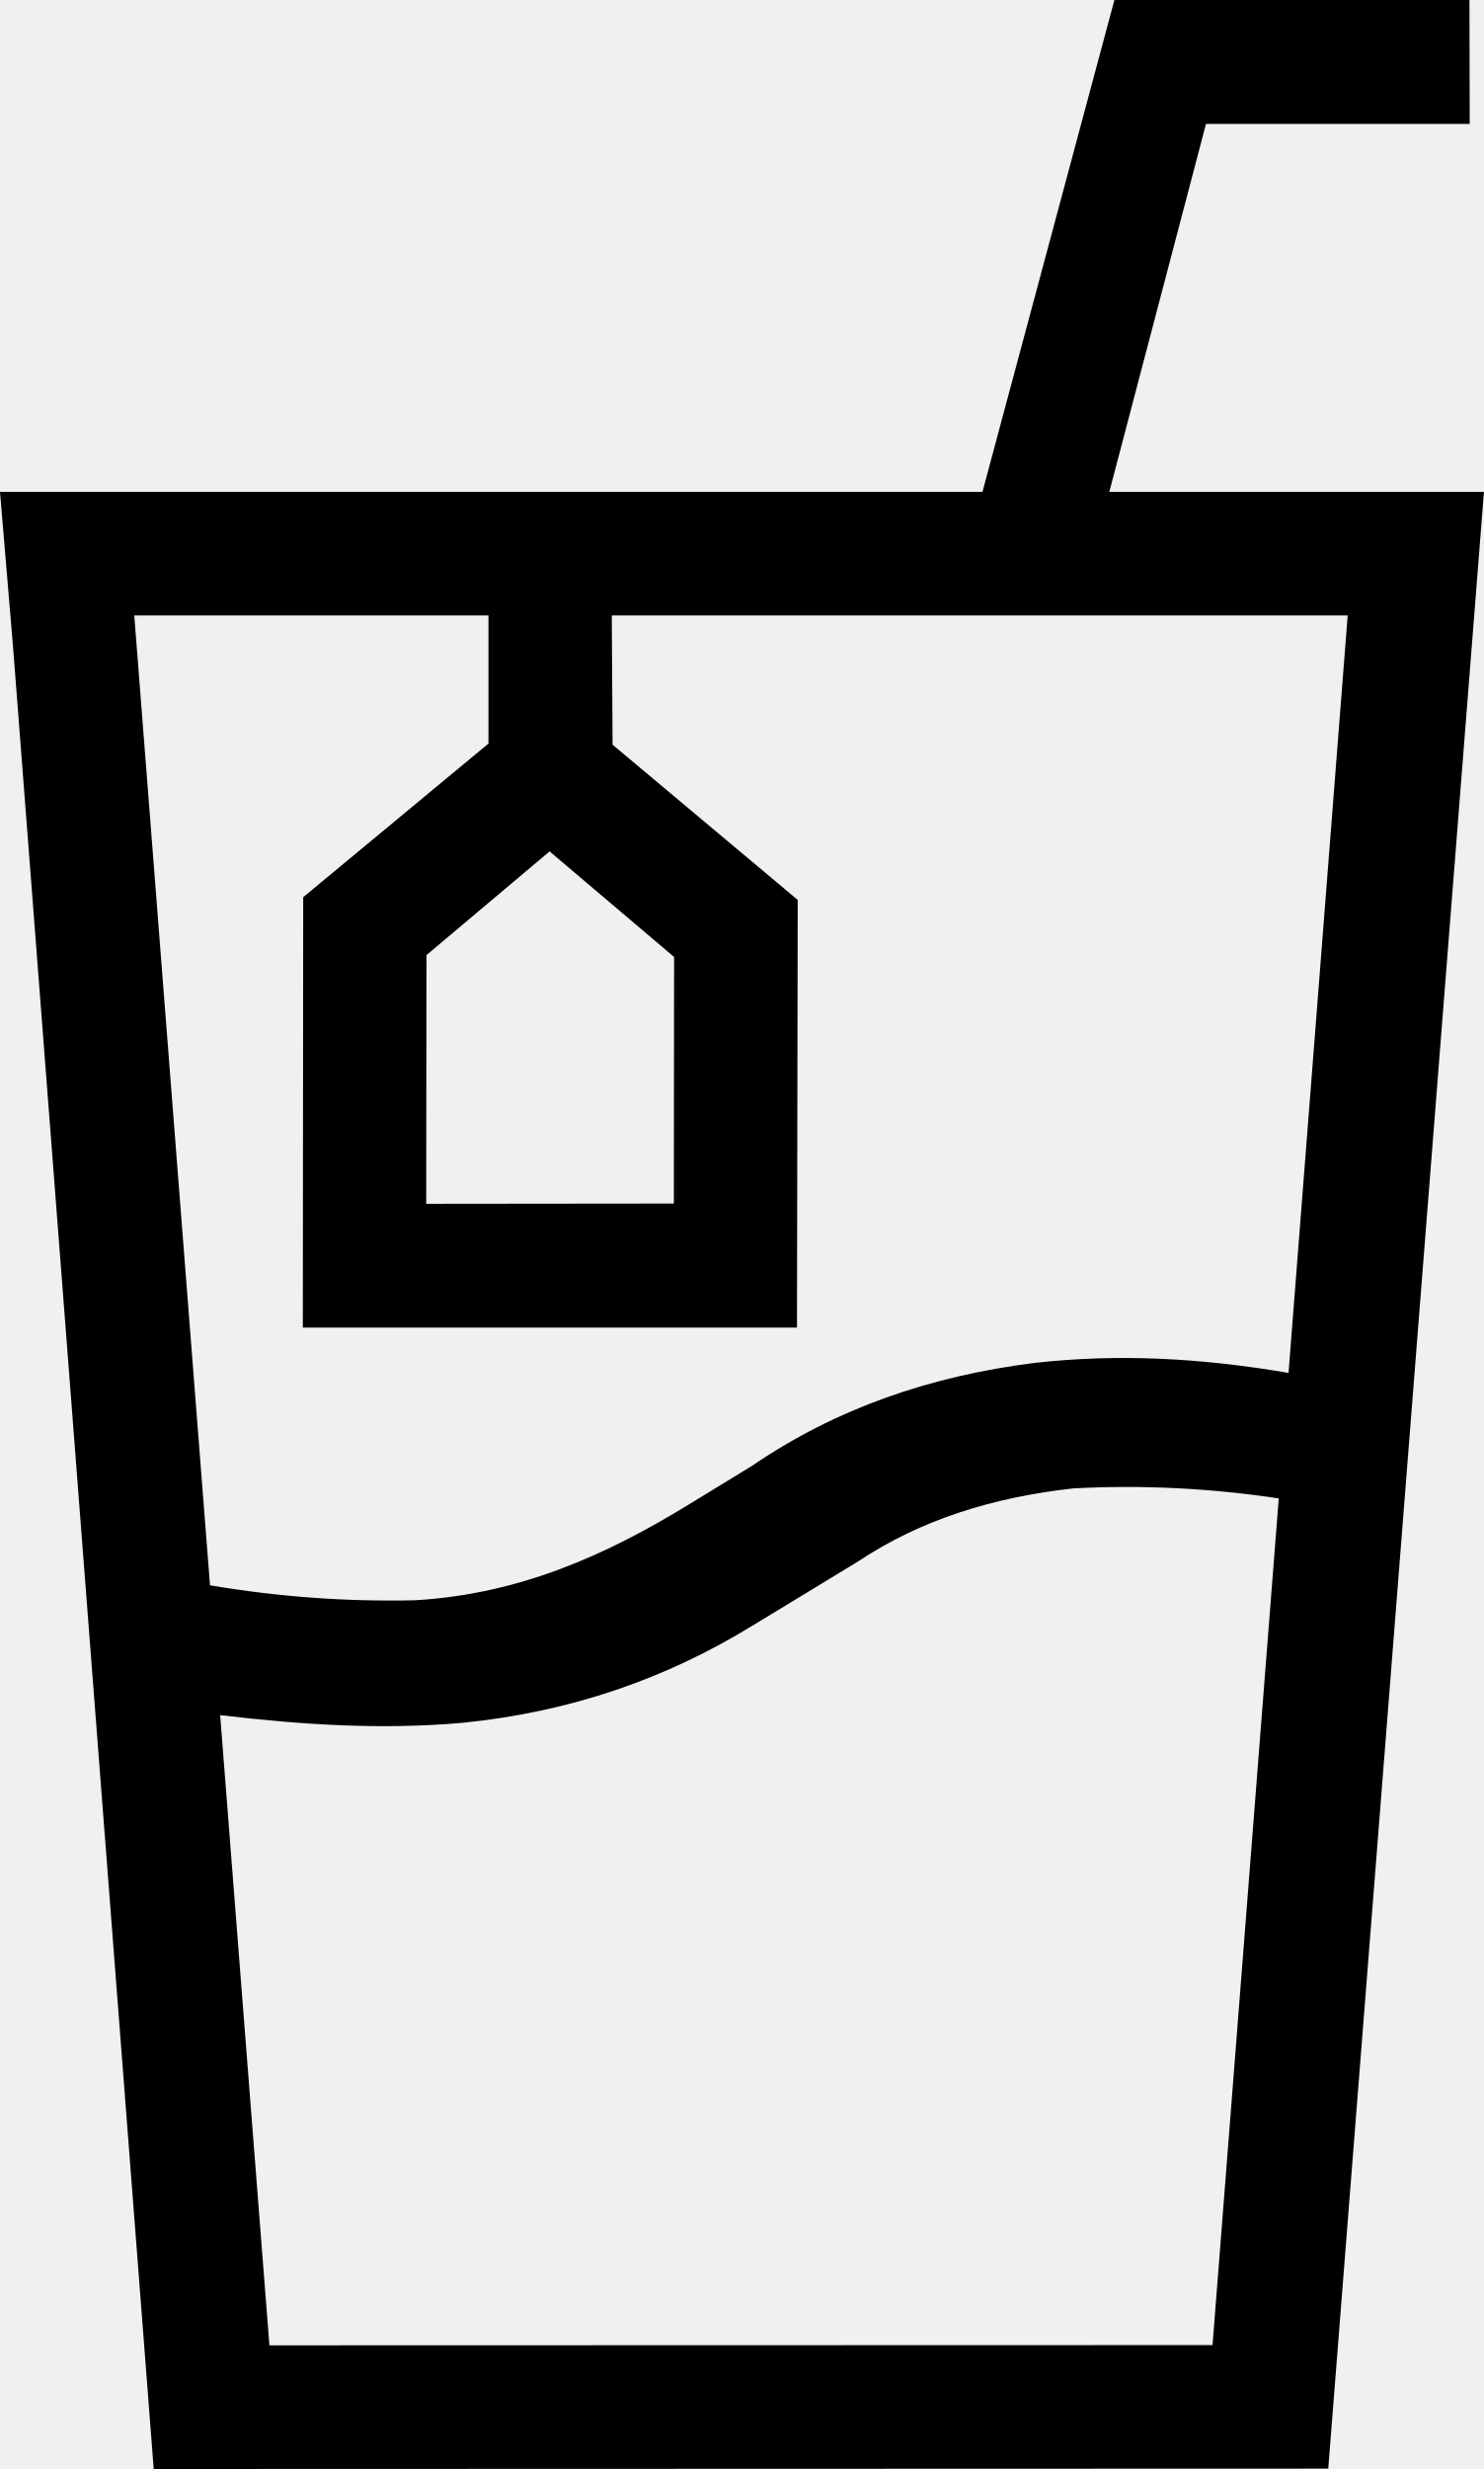
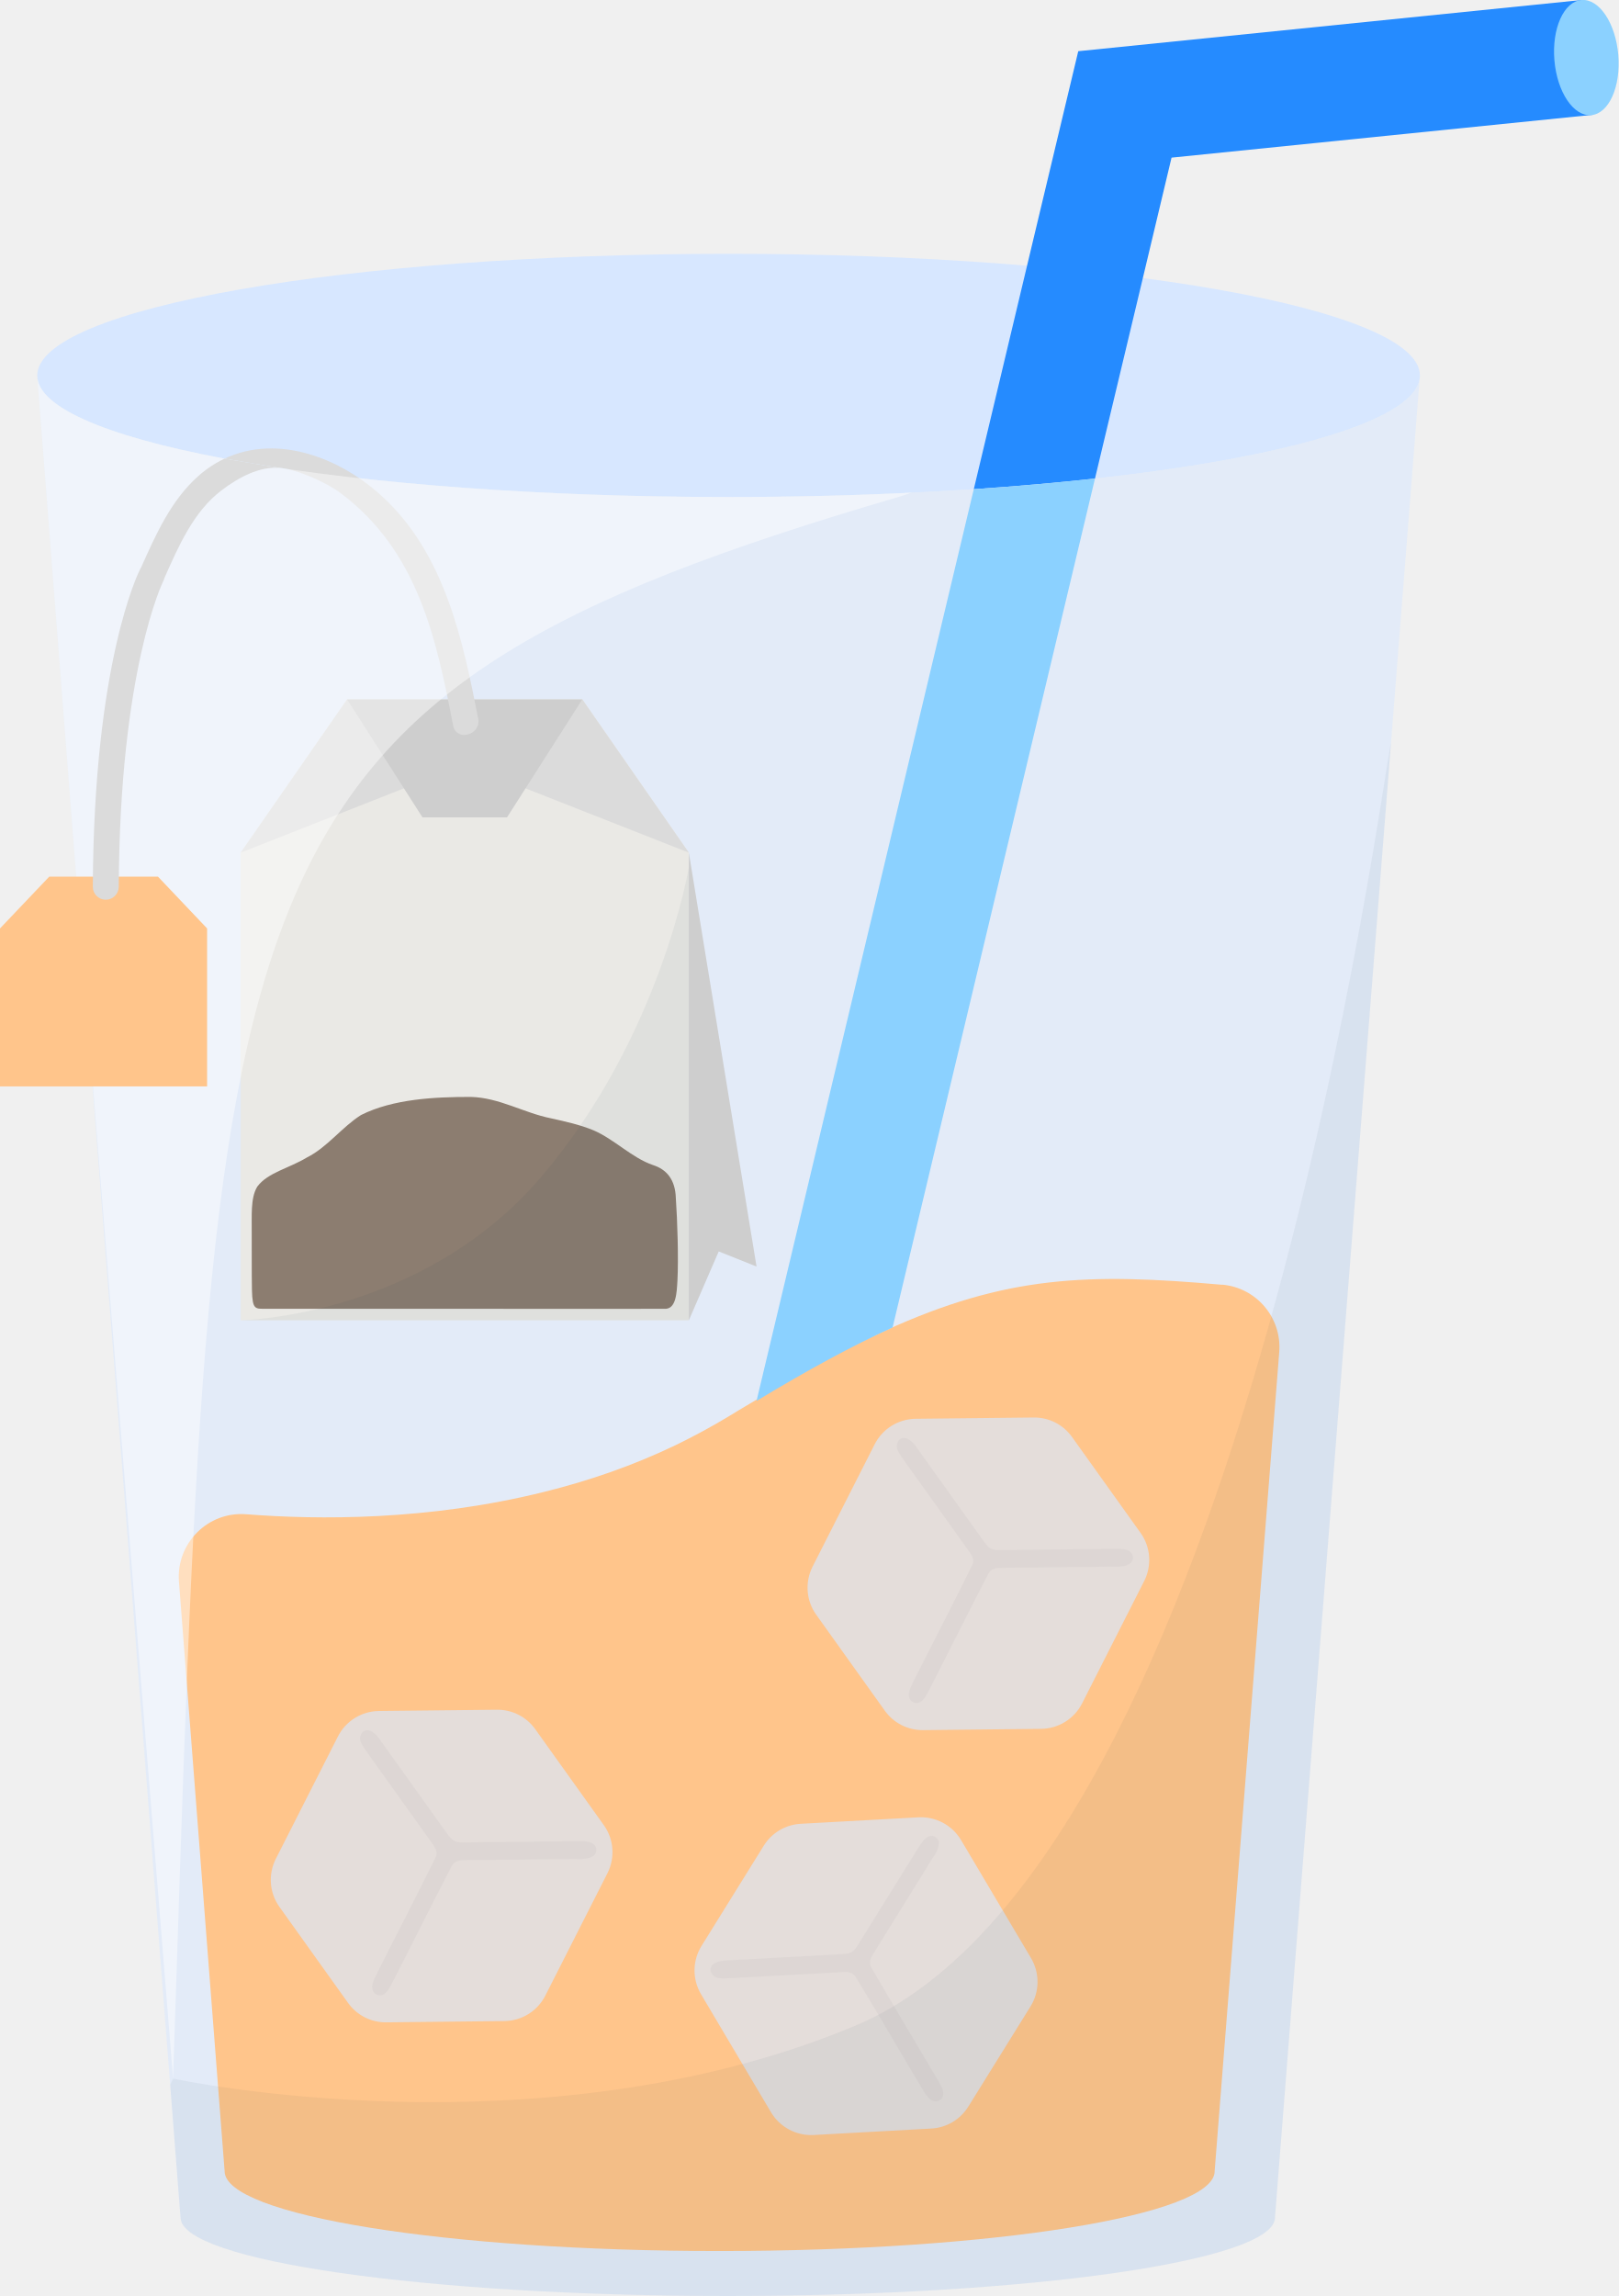
- <svg xmlns="http://www.w3.org/2000/svg" id="Layer_2" data-name="Layer 2" viewBox="0 0 119.91 199.46">
-   <g id="Layer_2-2" data-name="Layer 2">
+ <svg xmlns="http://www.w3.org/2000/svg" id="Layer_2" data-name="Layer 2" viewBox="0 0 140.37 199.1">
+   <defs>
+     <style>
+       .cls-1 {
+         opacity: .52;
+       }
+ 
+       .cls-1, .cls-2 {
+         fill: #d7e7ff;
+       }
+ 
+       .cls-3 {
+         fill: #258bff;
+       }
+ 
+       .cls-4 {
+         fill: #dbdbdb;
+       }
+ 
+       .cls-5 {
+         fill: #cecece;
+       }
+ 
+       .cls-6 {
+         fill: #fff;
+         opacity: .45;
+       }
+ 
+       .cls-7 {
+         opacity: .68;
+       }
+ 
+       .cls-8, .cls-9 {
+         opacity: .05;
+       }
+ 
+       .cls-10 {
+         fill: #8c7d70;
+       }
+ 
+       .cls-11, .cls-9 {
+         fill: #0a223a;
+       }
+ 
+       .cls-12 {
+         fill: #eae9e5;
+       }
+ 
+       .cls-13 {
+         fill: #ffc58b;
+       }
+ 
+       .cls-14 {
+         fill: #8bd1ff;
+       }
+     </style>
+   </defs>
+   <g id="Ice_Tea_Cup" data-name="Ice Tea Cup">
+     <path class="cls-2" d="M123.14,32.56v.02c0,.08-.01.17-.02.25-.82,5.7-27.34,10.27-59.94,10.27S4.1,38.53,3.25,32.84c-.01-.09-.02-.19-.02-.28,0-5.83,26.84-10.55,59.95-10.55s59.96,4.72,59.96,10.55Z" />
+     <path class="cls-1" d="M123.12,32.83l-12.55,159.47c0,3.75-21.24,6.8-47.46,6.8s-47.45-3.05-47.45-6.8h-.01L7.12,82.53l-3.87-49.69c.85,5.69,27.36,10.26,59.93,10.26s59.12-4.57,59.94-10.27Z" />
+     <path class="cls-13" d="M105.99,111.4c2.98.26,5.19,2.88,4.95,5.85l-5.6,71v.03c0,3.82-19.21,6.92-42.93,6.92s-42.93-3.1-42.93-6.92l-3.96-51.12c-.26-3.32,2.5-6.11,5.83-5.85,6.22.49,15.82.56,25.84-1.94,3.81-.94,7.68-2.26,11.44-4.07,1.54-.75,3.1-1.59,4.62-2.51.58-.36,1.15-.7,1.71-1.03,4.49-2.71,8.33-4.79,11.8-6.37,10.51-4.8,17.62-5.01,29.22-3.98Z" />
+     <g class="cls-7">
+       <path class="cls-2" d="M43.08,148.26l-10.22.11c-1.51.02-2.88.87-3.56,2.22l-5.38,10.6c-.68,1.34-.56,2.96.32,4.18l5.94,8.31c.77,1.08,2.01,1.71,3.34,1.69l10.22-.11c1.51-.02,2.88-.87,3.56-2.22l5.38-10.6c.68-1.34.56-2.96-.32-4.18l-5.94-8.31c-.77-1.08-2.01-1.71-3.34-1.69Z" />
+       <g class="cls-8">
+         <path class="cls-11" d="M51.51,160.9c-.7.47-1.32.24-2.41.31-2.56.03-6.92.07-8.61.09-.55,0-1.07,0-1.34.56-1.37,2.62-3.95,7.79-5.15,10.11-.16.31-.34.65-.57.86-.52.46-1.22.06-1.15-.62.04-.32.21-.66.36-.98,1.18-2.36,3.84-7.5,5.12-10.13.29-.57-.11-1-.43-1.46-1.14-1.6-4.03-5.63-5.37-7.51-.47-.73-1.04-1.25-.54-1.9.53-.53,1.24.16,1.58.7,1.25,1.74,4.43,6.19,5.64,7.89.22.3.43.63.73.81.5.22.88.11,1.59.13,2.32-.02,7.18-.08,9.21-.1.37,0,.76,0,1.07.12.51.2.62.74.29,1.1l-.02.02Z" />
+       </g>
+     </g>
+     <g class="cls-7">
+       <path class="cls-2" d="M89.63,122.92l-10.22.11c-1.51.02-2.88.87-3.56,2.22l-5.38,10.6c-.68,1.34-.56,2.96.32,4.18l5.94,8.31c.77,1.08,2.01,1.71,3.34,1.69l10.22-.11c1.51-.02,2.88-.87,3.56-2.22l5.38-10.6c.68-1.34.56-2.96-.32-4.18l-5.94-8.31c-.77-1.08-2.01-1.71-3.34-1.69Z" />
+       <g class="cls-8">
+         <path class="cls-11" d="M98.05,135.55c-.7.47-1.32.24-2.41.31-2.56.03-6.92.07-8.61.09-.55,0-1.07,0-1.34.56-1.37,2.62-3.95,7.79-5.15,10.11-.16.31-.34.65-.57.86-.52.46-1.22.06-1.15-.62.04-.32.21-.66.36-.98,1.18-2.36,3.84-7.5,5.12-10.13.29-.57-.11-1-.43-1.46-1.14-1.6-4.03-5.63-5.37-7.51-.47-.73-1.04-1.25-.54-1.9.53-.53,1.24.16,1.58.7,1.25,1.74,4.43,6.19,5.64,7.89.22.3.43.63.73.81.5.22.88.11,1.59.13,2.32-.02,7.18-.08,9.21-.1.37,0,.76,0,1.07.12.51.2.62.74.29,1.1l-.02.02Z" />
+       </g>
+     </g>
+     <g class="cls-7">
+       <path class="cls-2" d="M66.23,160.06l-5.39,8.68c-.8,1.28-.81,2.9-.04,4.2l6.06,10.22c.77,1.3,2.2,2.06,3.7,1.98l10.2-.56c1.32-.07,2.52-.78,3.22-1.91l5.39-8.68c.8-1.28.81-2.9.04-4.2l-6.06-10.22c-.77-1.3-2.2-2.06-3.7-1.98l-10.2.56c-1.32.07-2.52.78-3.22,1.91Z" />
+       <g class="cls-8">
+         <path class="cls-11" d="M81.41,159.73c.02.84-.5,1.24-1.03,2.2-1.35,2.18-3.65,5.88-4.54,7.32-.29.47-.58.9-.24,1.43,1.48,2.57,4.45,7.51,5.77,9.77.18.3.37.63.42.95.11.69-.6,1.07-1.14.63-.25-.2-.45-.53-.63-.83-1.36-2.26-4.27-7.26-5.8-9.75-.33-.55-.9-.44-1.46-.42-1.96.1-6.91.38-9.22.5-.87.01-1.61.2-1.9-.57-.17-.73.8-.96,1.44-.96,2.13-.12,7.6-.41,9.68-.53.37-.03.76-.02,1.08-.18.45-.31.57-.68.96-1.27,1.22-1.97,3.79-6.1,4.86-7.82.2-.31.41-.64.68-.84.44-.32.96-.13,1.08.35v.02Z" />
+       </g>
+     </g>
+     <path class="cls-3" d="M138.19,9.95l-36.59,3.72-2.49,10.45-3.01,12.6-1.14,4.78c-3.3.36-6.82.67-10.51.92l1.36-5.7,3.26-13.68,4.44-18.6L137.17,0l1.02,9.95Z" />
+     <path class="cls-14" d="M94.96,41.5l-17.55,73.61c-3.47,1.58-7.31,3.66-11.8,6.37l18.84-79.06c3.69-.25,7.21-.56,10.51-.92Z" />
    <g>
-       <path d="M49.42,47.24l.08,12.92,14.96,12.54-.06,34.55H24.47s.03-34.77.03-34.77l14.97-12.41v-12.82s9.94,0,9.94,0ZM54.45,97.22l.02-19.91-10.06-8.53-9.95,8.38-.02,20.09,20.01-.02Z" />
-       <path d="M89.64,39.73l7.81-29.72h21.31l-.02-10.01h-28.69s-10.66,39.73-10.66,39.73H0s1.06,12.6,1.06,12.6l11.36,147.13,94.91-.03,12.58-159.69h-30.27ZM10.85,49.72h98.05l-4.78,61.19c-7.13-1.21-13.71-1.56-20.5-.81-8.48,1.07-16.04,3.67-22.87,8.33l-5.09,3.11c-6.7,4.11-13.74,7.26-22.16,7.74-5.53.12-10.96-.27-16.53-1.21l-6.12-78.35ZM97.98,189.45l-76.21.02-3.98-50.91c6.68.79,13.07,1.19,19.57.62,8.72-.87,16.44-3.55,23.46-7.86l8.54-5.19c5.09-3.39,10.95-5.18,17.38-5.89,5.64-.3,11.19,0,16.59.81l-5.35,68.4Z" />
+       <polyline class="cls-12" points="59.74 73.94 59.74 114.49 20.87 114.49 20.87 73.94 30.1 60.65 50.5 60.65 59.74 73.94" />
+       <polygon class="cls-5" points="62.33 108.52 59.74 114.49 59.74 73.94 65.61 109.83 62.33 108.52" />
+       <path class="cls-10" d="M22.33,102.88c.89-1.2,2.78-1.59,4.29-2.51,1.75-.87,3.03-2.63,4.69-3.68,2.79-1.4,6.41-1.57,9.51-1.57,2.48.06,4.59,1.38,6.98,1.86,1.22.27,2.5.55,3.68,1.04,1.79.77,3.33,2.39,5.15,3.01,1.17.37,1.93,1.25,1.98,2.85.14,2,.24,5.28.14,7.17-.06,1.01-.1,2.54-1.15,2.44-2.79.02-13.84,0-22.9,0-5.06,0-8.28,0-11.6,0-.96,0-1.21.13-1.25-1.63-.03-1.61-.01-3.36-.02-5,.02-1.35-.12-2.95.46-3.92l.04-.07Z" />
+       <polygon class="cls-4" points="20.87 73.94 36.56 67.76 30.1 60.65 20.87 73.94" />
+       <polygon class="cls-4" points="59.74 73.94 44.04 67.76 50.5 60.65 59.74 73.94" />
+       <polygon class="cls-5" points="30.1 60.65 50.5 60.65 43.97 70.88 36.64 70.88 30.1 60.65" />
+       <path class="cls-9" d="M20.87,114.49s15.67-.25,26.06-12.43c10.39-12.18,12.81-26.86,12.81-26.86v39.29H20.87Z" />
    </g>
+     <path class="cls-4" d="M24.23,40.57c1.54.12,4.1,1.28,5.31,2.19,6.71,5.04,8.29,12.59,9.76,20.16.28,1.42,2.44.82,2.17-.6h0c-1.33-6.83-2.89-14.16-8.17-19.13-3.72-3.5-9.22-5.59-13.82-3.42l4.75.8Z" />
+     <path class="cls-9" d="M120.64,64.33l-10.07,127.97c0,3.75-21.24,6.8-47.46,6.8s-47.45-3.05-47.45-6.8h0l-.9-11.53.26-.52s31.81,6.87,59.18-4.6c33.98-14.24,45.85-109.67,46.45-111.32Z" />
+     <path class="cls-6" d="M79.05,42.72c-.36.13-.74.26-1.15.38C17.64,60.74,18.51,74.48,15.01,180.25l-7.89-97.72-3.87-49.69c.85,5.69,27.36,10.26,59.93,10.26,5.49,0,10.82-.13,15.87-.38Z" />
+     <ellipse class="cls-14" cx="137.57" cy="5" rx="2.78" ry="5.01" transform="translate(.07 11.57) rotate(-4.82)" />
+     <polyline class="cls-13" points="17.96 80.51 17.96 94.21 0 94.21 0 80.51 4.27 76.02 13.7 76.02 17.96 80.51" />
+     <path class="cls-4" d="M24.23,40.57c-1.72-.13-3.51.8-5.03,1.96-2.42,1.84-3.72,4.84-4.94,7.59,0,.01-.01.03-.01.04-.02.07-.05.14-.08.21-.02.04-.97,1.96-1.92,6.23s-1.91,10.89-1.95,20.3c-.01.62-.51,1.12-1.13,1.12s-1.13-.51-1.12-1.13c.08-19.47,3.95-27.23,4.11-27.55.02-.03.03-.06.05-.09.01-.01.02-.03.03-.05,1.27-2.84,2.59-5.82,4.96-7.92.72-.64,1.49-1.14,2.28-1.51l4.75.8Z" />
  </g>
</svg>
